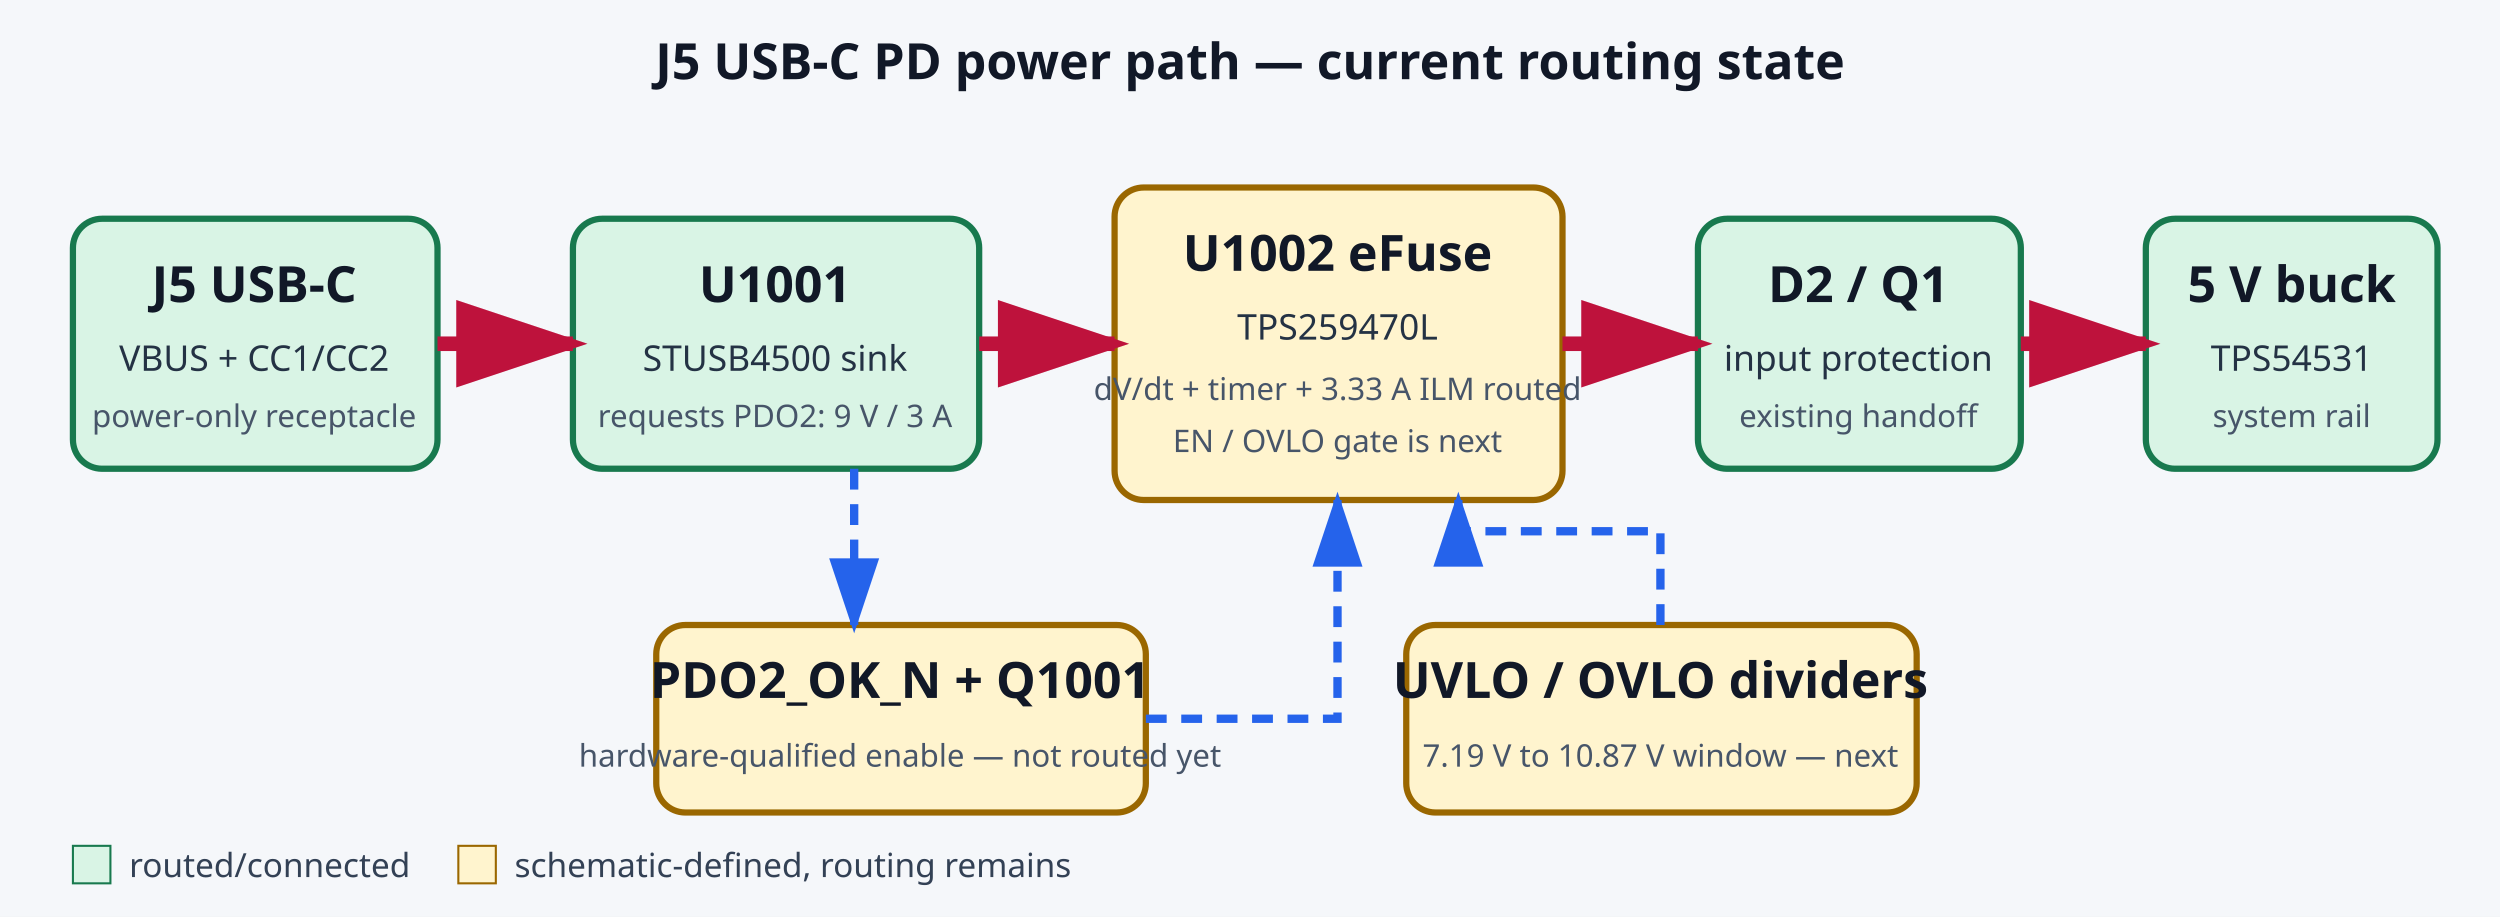
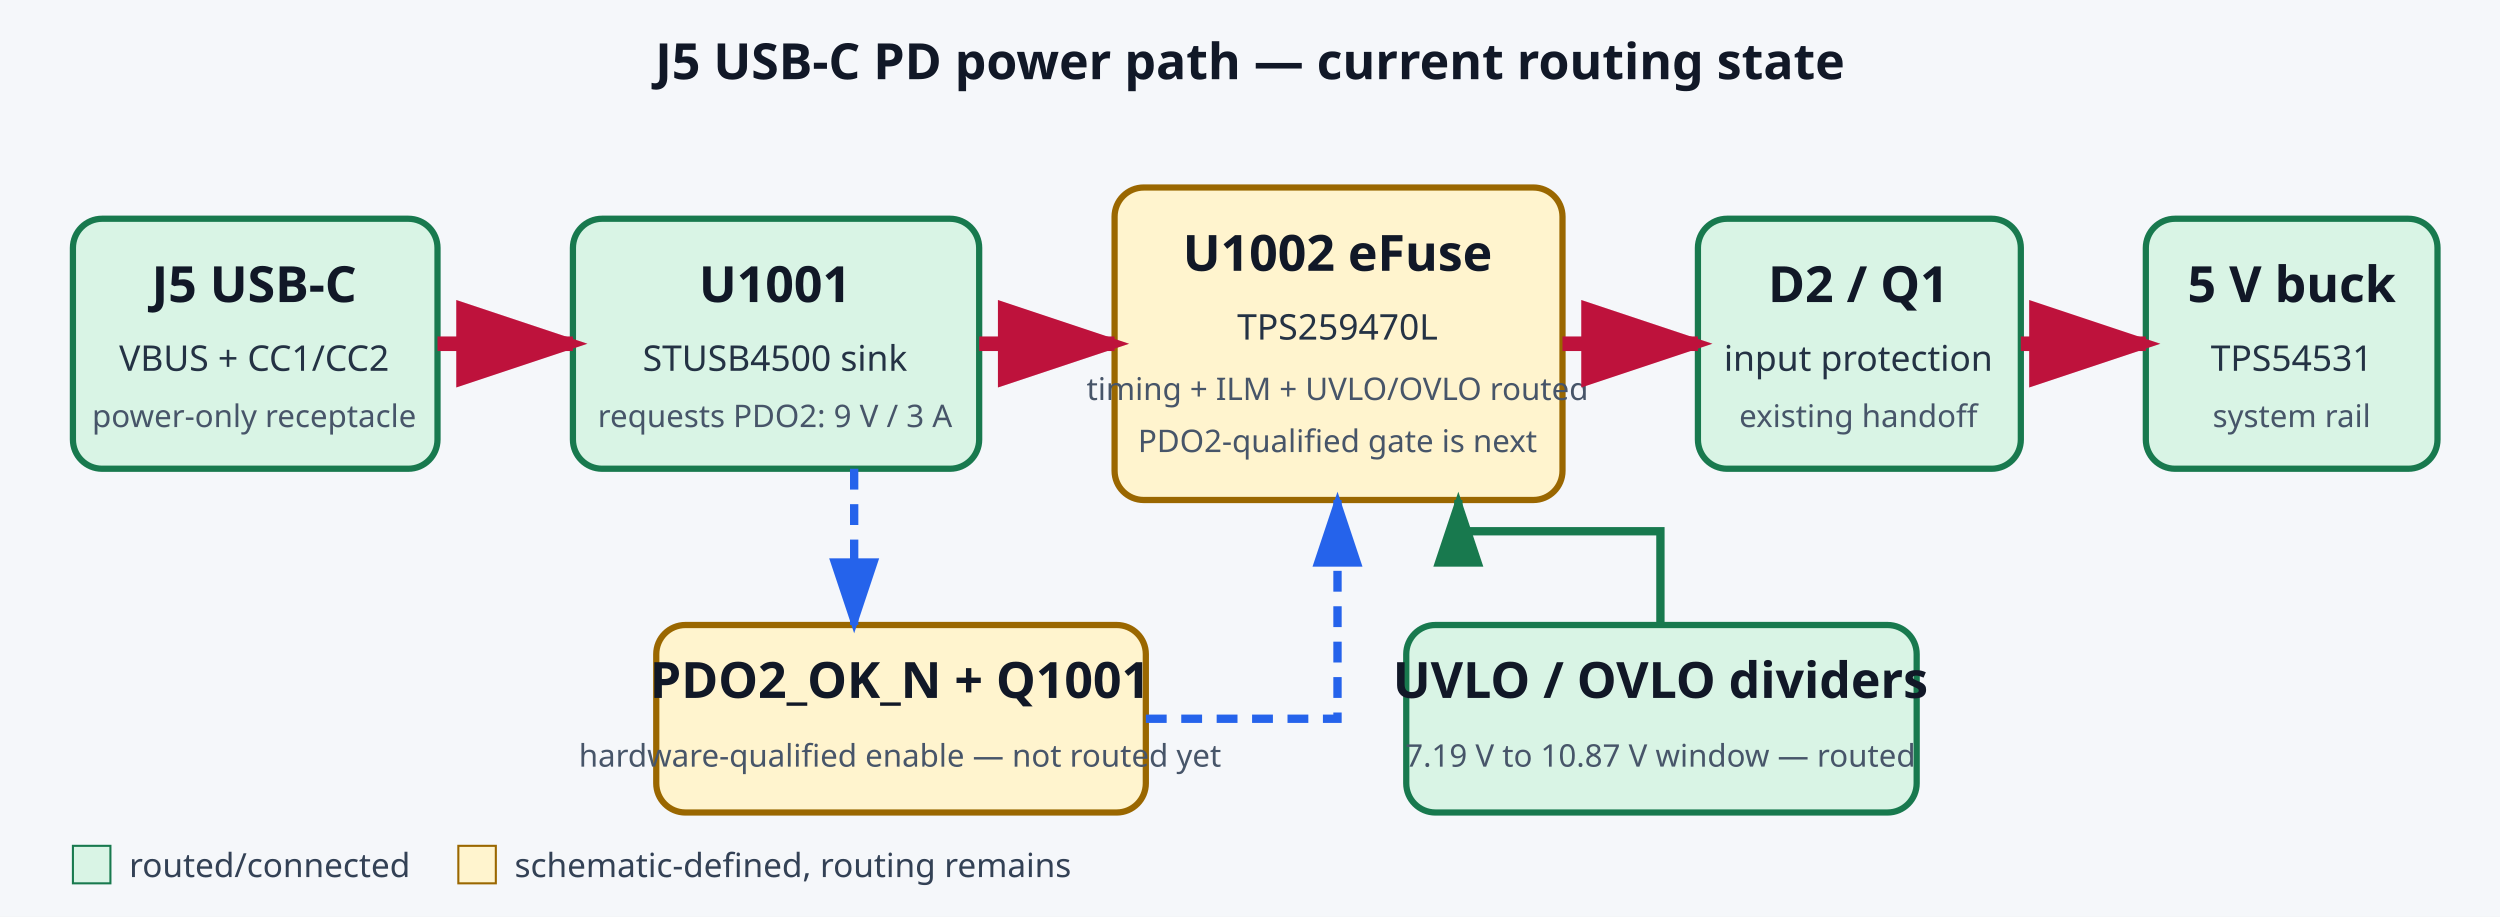
<svg xmlns="http://www.w3.org/2000/svg" width="1200" height="440" viewBox="0 0 1200 440">
  <style>
    .bg{fill:#f5f7fa}.block{fill:#fff;stroke:#263442;stroke-width:3;rx:14}
    .done{fill:#d9f4e5;stroke:#18794e}.next{fill:#fff4ce;stroke:#9a6700}
    .rail{fill:none;stroke:#be123c;stroke-width:7;marker-end:url(#arrow)}
    .ctrl{fill:none;stroke:#2563eb;stroke-width:4;stroke-dasharray:10 7;marker-end:url(#blue-arrow)}
+     .ctrl-done{fill:none;stroke:#18794e;stroke-width:4;marker-end:url(#green-arrow)}
    .title{font:700 24px system-ui,sans-serif;fill:#111827;text-anchor:middle}
    .text{font:17px system-ui,sans-serif;fill:#243244;text-anchor:middle}
    .small{font:15px system-ui,sans-serif;fill:#475569;text-anchor:middle}
    .legend{font:16px system-ui,sans-serif;fill:#334155}
  </style>
  <defs>
    <marker id="arrow" markerWidth="10" markerHeight="10" refX="8" refY="3" orient="auto">
      <path d="M0,0 L0,6 L9,3 z" fill="#be123c" />
    </marker>
    <marker id="blue-arrow" markerWidth="10" markerHeight="10" refX="8" refY="3" orient="auto">
      <path d="M0,0 L0,6 L9,3 z" fill="#2563eb" />
+     </marker>
+     <marker id="green-arrow" markerWidth="10" markerHeight="10" refX="8" refY="3" orient="auto">
+       <path d="M0,0 L0,6 L9,3 z" fill="#18794e" />
    </marker>
  </defs>
  <rect width="1200" height="440" class="bg" />
  <text x="600" y="38" class="title">J5 USB-C PD power path — current routing state</text>
  <rect x="35" y="105" width="175" height="120" class="block done" />
  <text x="122" y="145" class="title">J5 USB-C</text>
  <text x="122" y="178" class="text">VBUS + CC1/CC2</text>
  <text x="122" y="205" class="small">power-only receptacle</text>
  <rect x="275" y="105" width="195" height="120" class="block done" />
  <text x="372" y="145" class="title">U1001</text>
  <text x="372" y="178" class="text">STUSB4500 sink</text>
  <text x="372" y="205" class="small">requests PDO2: 9 V / 3 A</text>
  <rect x="535" y="90" width="215" height="150" class="block next" />
  <text x="642" y="130" class="title">U1002 eFuse</text>
  <text x="642" y="163" class="text">TPS259470L</text>
-   <text x="642" y="192" class="small">dV/dt + timer + 3.33 A ILM routed</text>
-   <text x="642" y="217" class="small">EN / OVLO gate is next</text>
+   <text x="642" y="192" class="small">timing + ILM + UVLO/OVLO routed</text>
+   <text x="642" y="217" class="small">PDO2-qualified gate is next</text>
  <rect x="815" y="105" width="155" height="120" class="block done" />
  <text x="892" y="145" class="title">D2 / Q1</text>
  <text x="892" y="178" class="text">input protection</text>
  <text x="892" y="205" class="small">existing handoff</text>
  <rect x="1030" y="105" width="140" height="120" class="block done" />
  <text x="1100" y="145" class="title">5 V buck</text>
  <text x="1100" y="178" class="text">TPS54531</text>
  <text x="1100" y="205" class="small">system rail</text>
  <path d="M210 165 H275" class="rail" />
  <path d="M470 165 H535" class="rail" />
  <path d="M750 165 H815" class="rail" />
  <path d="M970 165 H1030" class="rail" />
  <rect x="315" y="300" width="235" height="90" class="block next" />
  <text x="432" y="335" class="title">PDO2_OK_N + Q1001</text>
  <text x="432" y="368" class="small">hardware-qualified enable — not routed yet</text>
  <path d="M410 225 V300" class="ctrl" />
  <path d="M550 345 H642 V240" class="ctrl" />
-   <rect x="675" y="300" width="245" height="90" class="block next" />
+   <rect x="675" y="300" width="245" height="90" class="block done" />
  <text x="797" y="335" class="title">UVLO / OVLO dividers</text>
-   <text x="797" y="368" class="small">7.19 V to 10.87 V window — next</text>
-   <path d="M797 300 V255 H700 V240" class="ctrl" />
+   <text x="797" y="368" class="small">7.19 V to 10.87 V window — routed</text>
+   <path d="M797 300 V255 H700 V240" class="ctrl-done" />
  <rect x="35" y="406" width="18" height="18" class="done" />
  <text x="62" y="421" class="legend">routed/connected</text>
  <rect x="220" y="406" width="18" height="18" class="next" />
  <text x="247" y="421" class="legend">schematic-defined, routing remains</text>
</svg>
